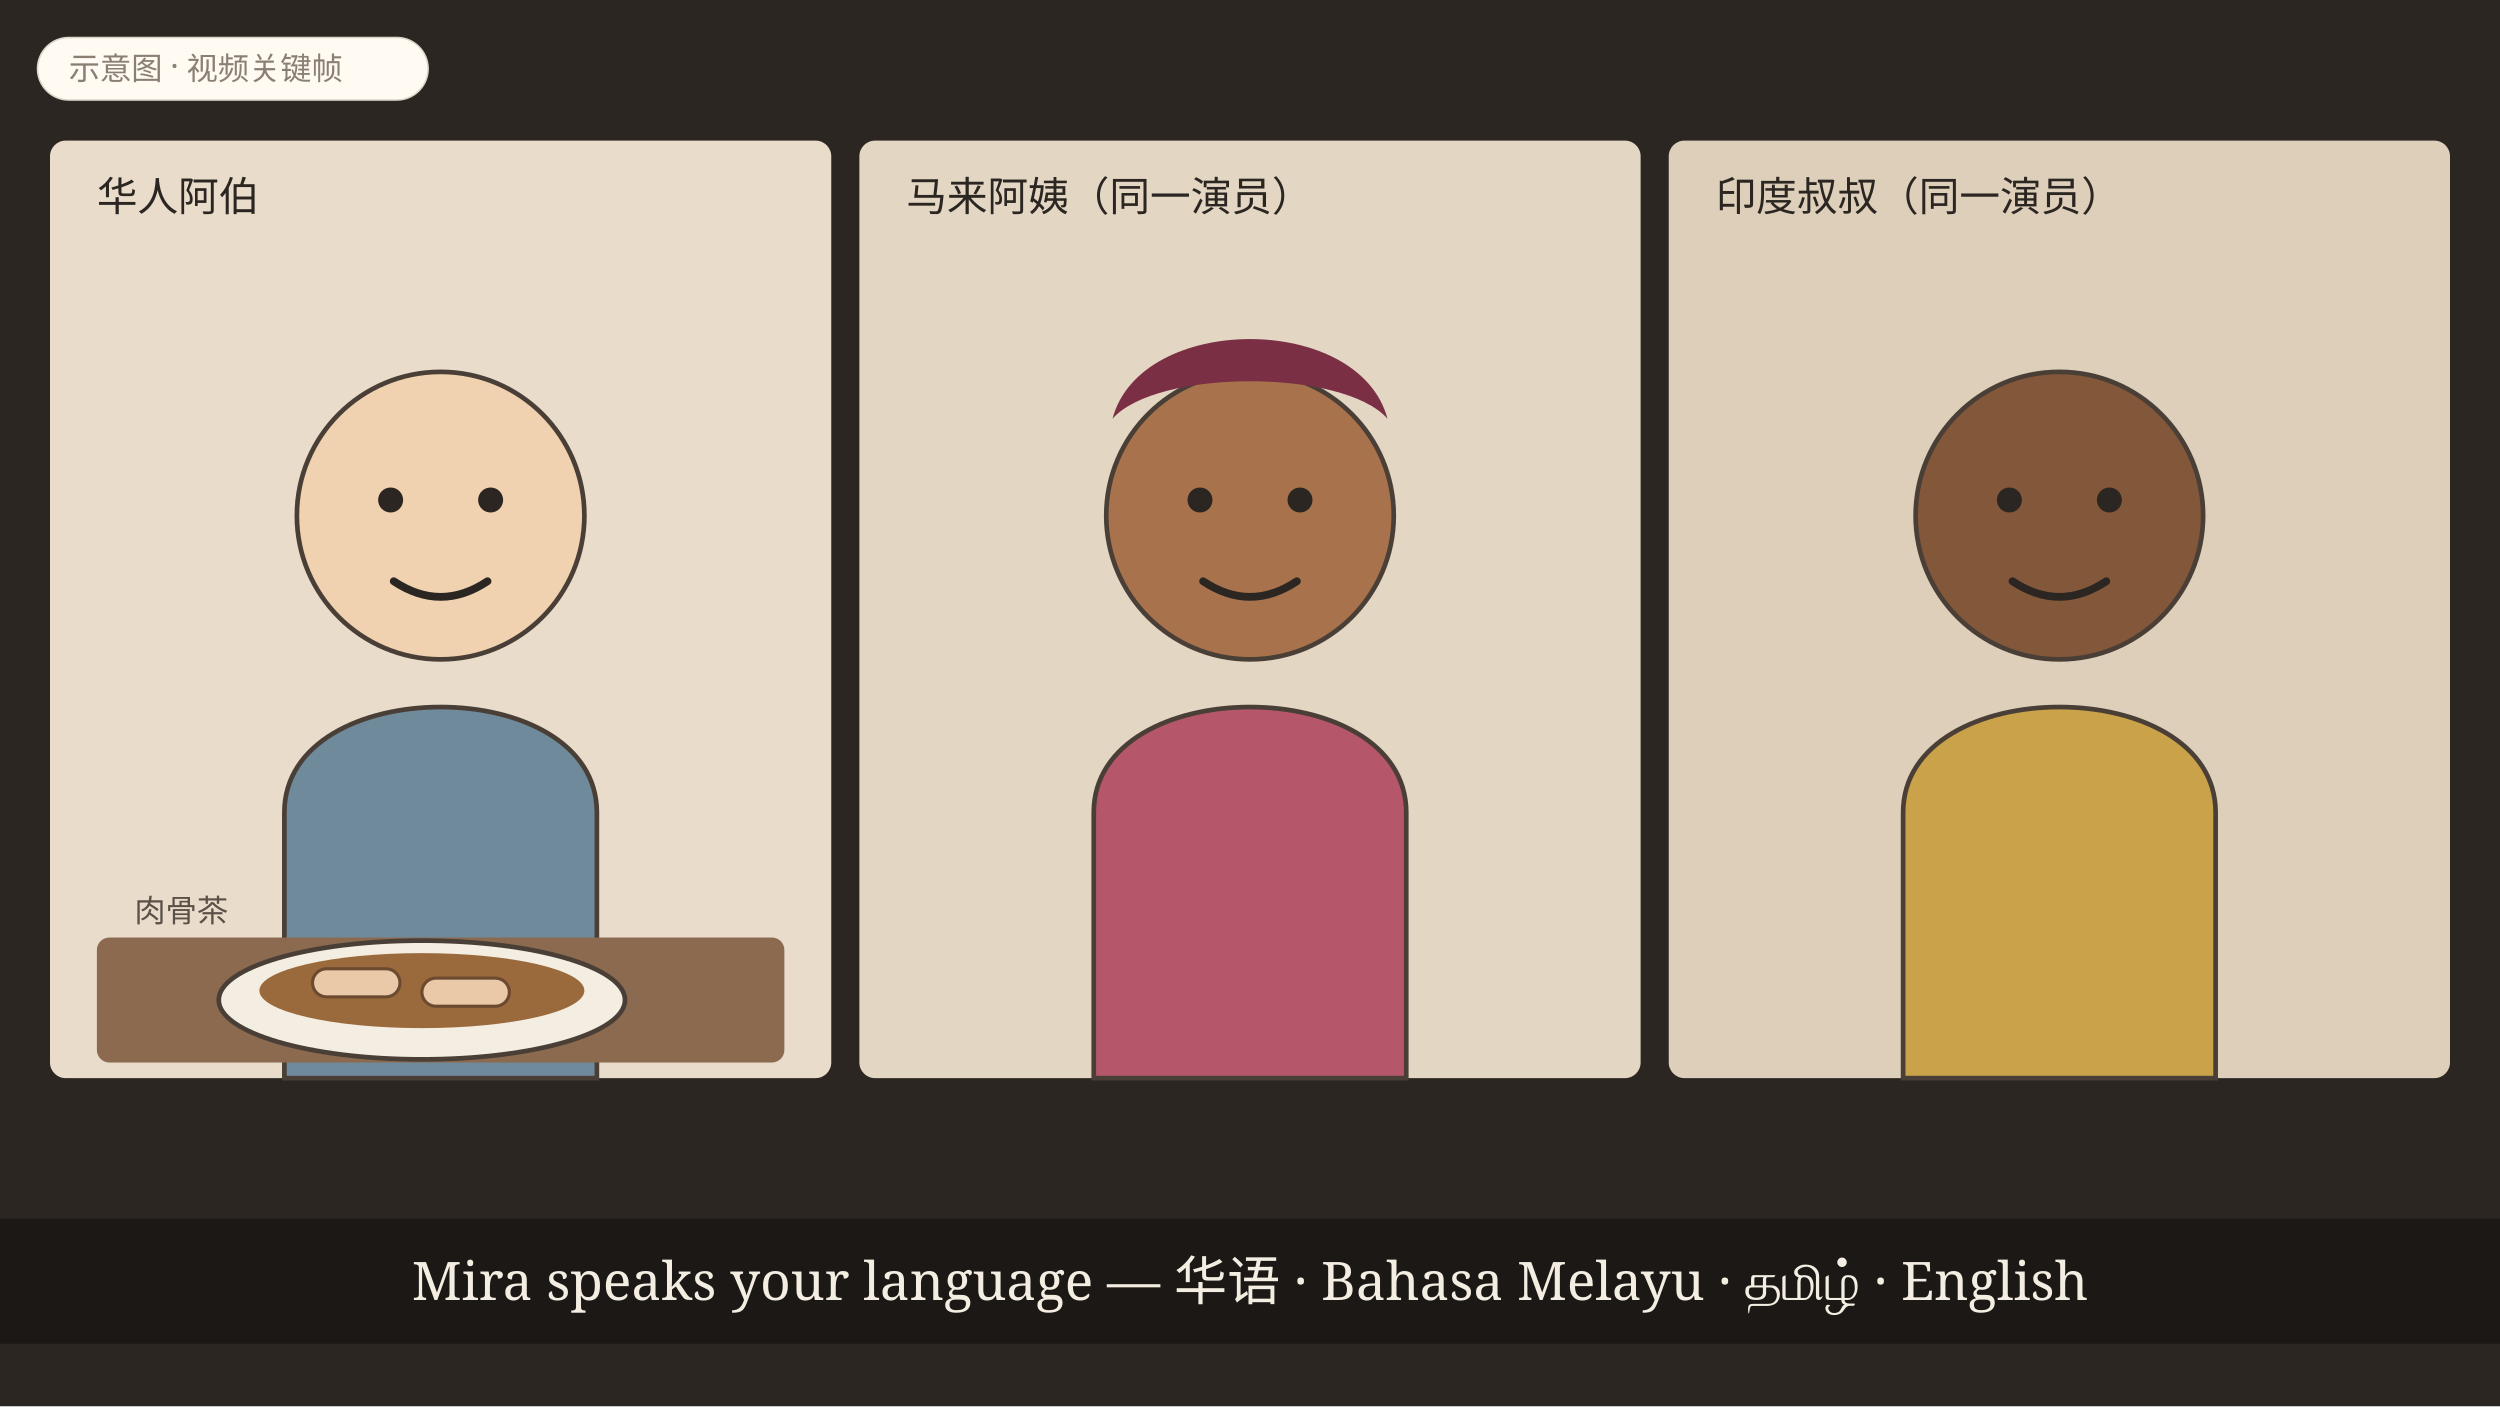
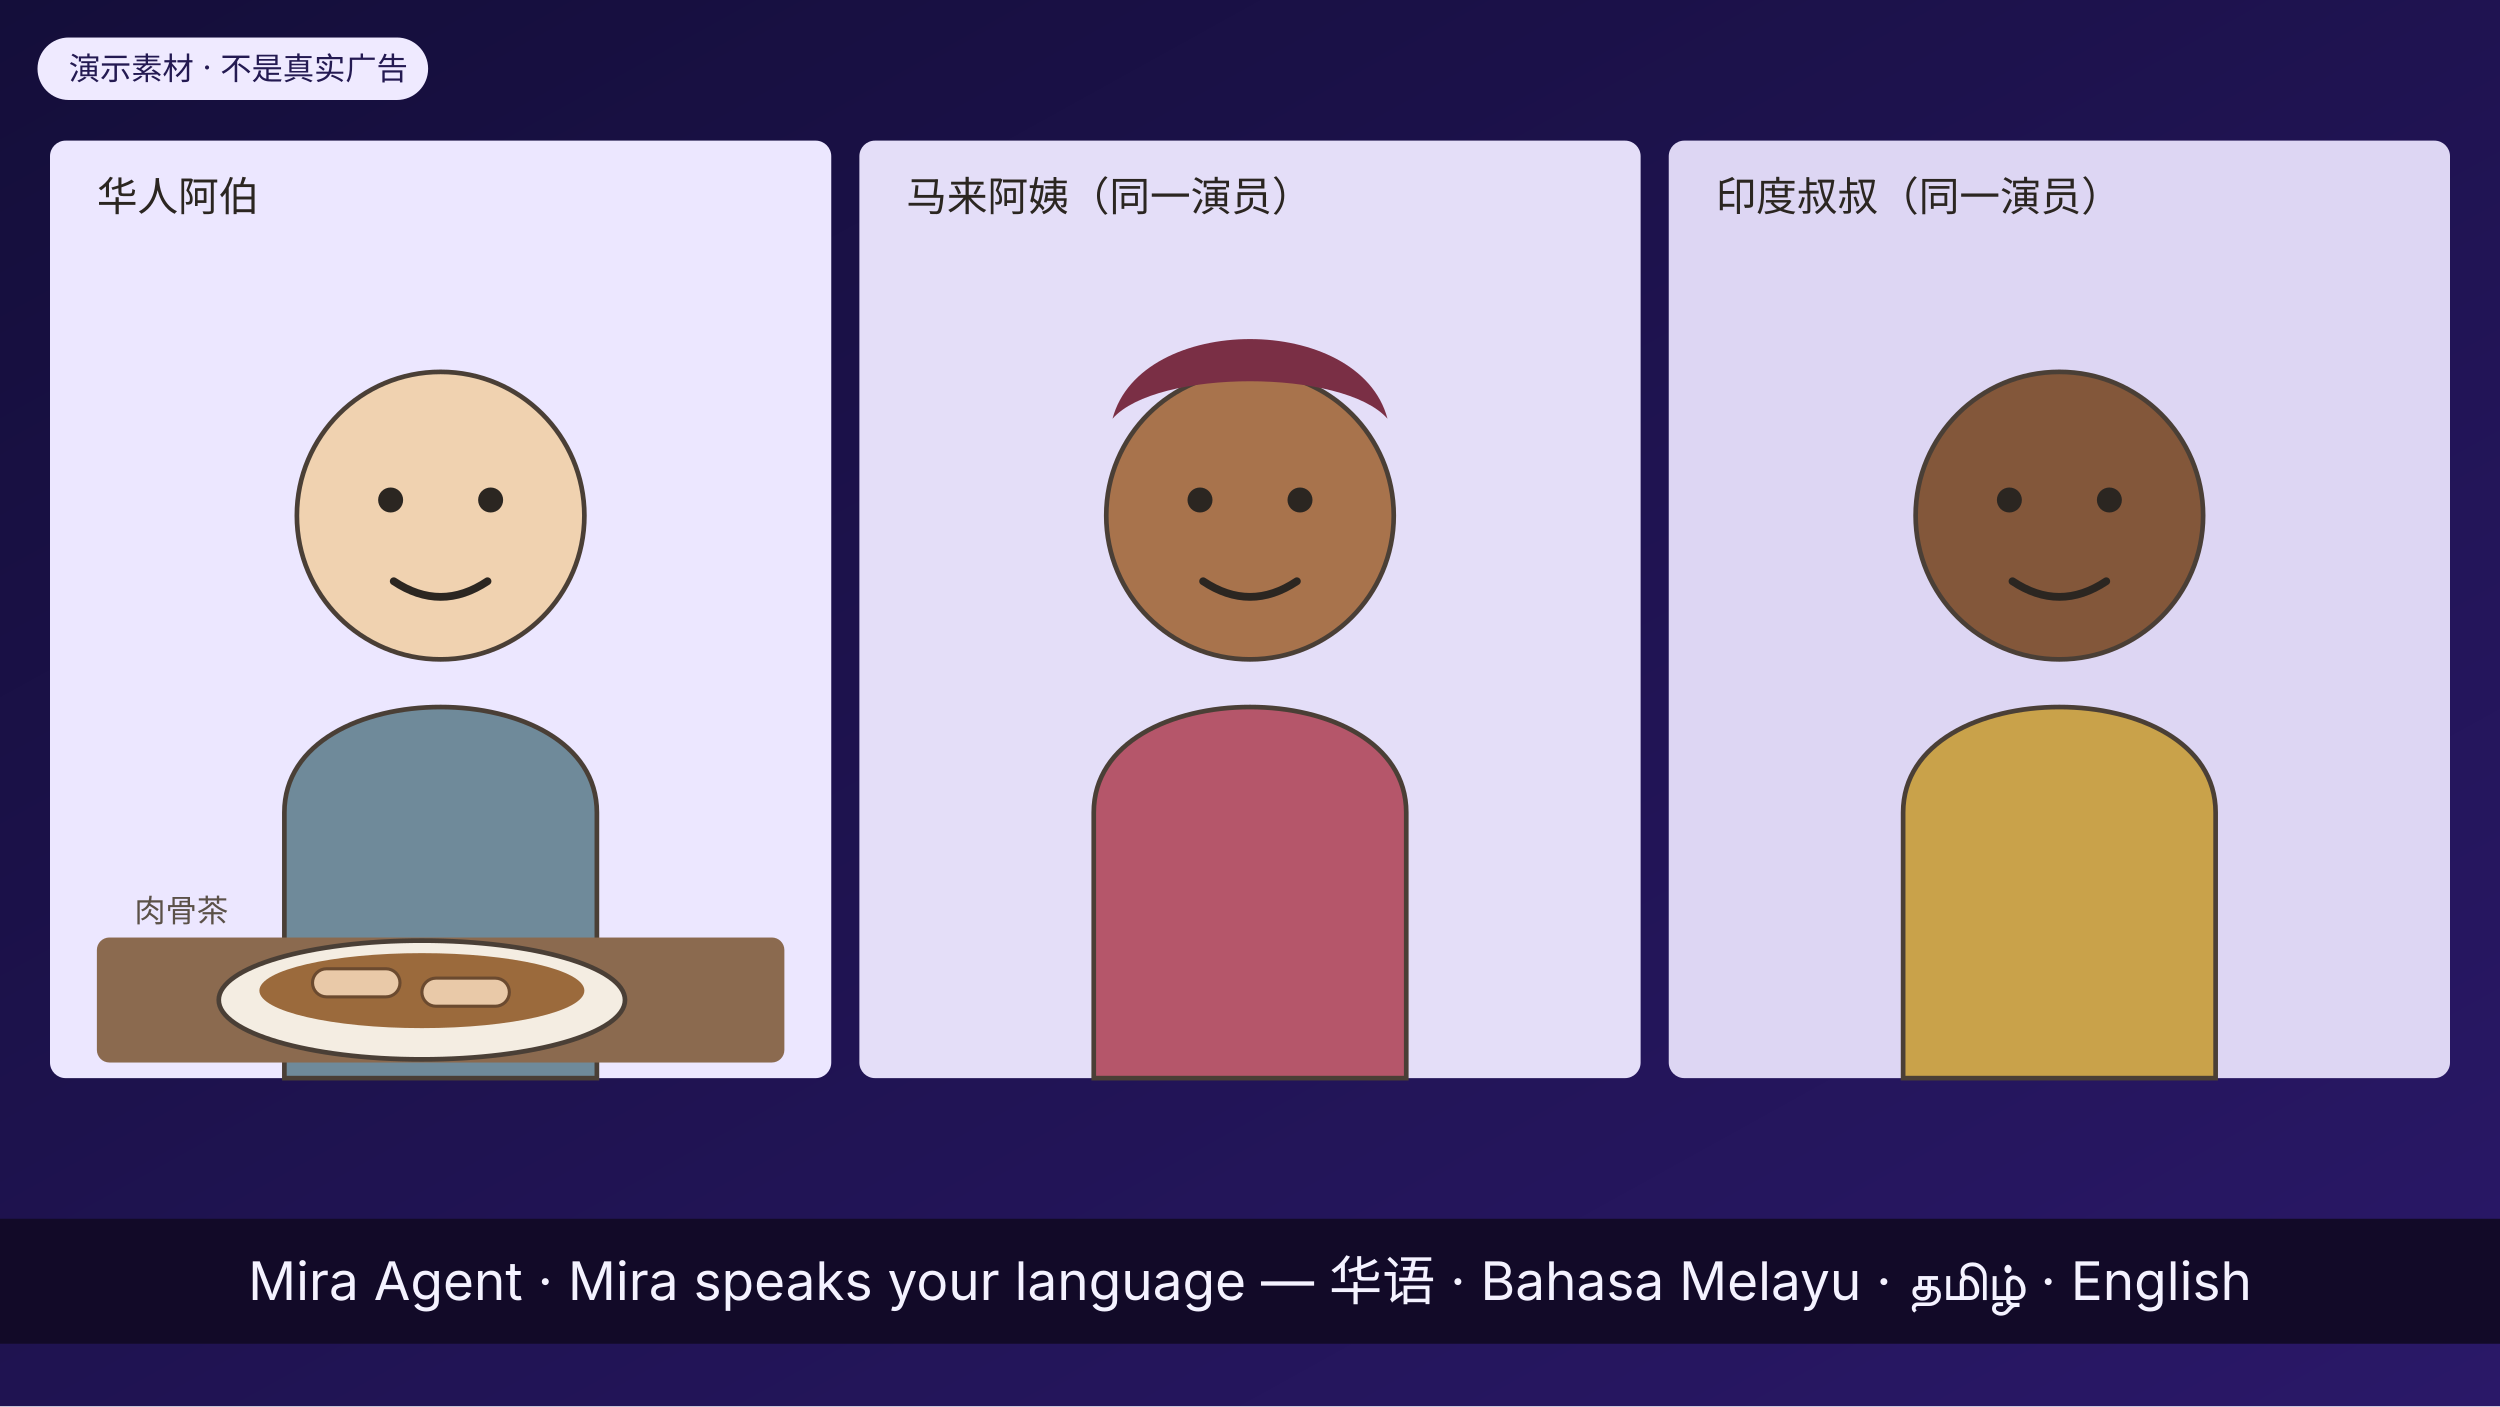
- <svg xmlns="http://www.w3.org/2000/svg" width="1600" height="900" viewBox="0 0 1600 900" font-family="Georgia, 'Songti SC', serif">
-   <rect width="1600" height="900" fill="#2b2621" />
+ <svg xmlns="http://www.w3.org/2000/svg" width="1600" height="900" viewBox="0 0 1600 900" font-family="Inter, PingFang SC, sans-serif">
+   <defs>
+     <linearGradient id="bg" x1="0" y1="0" x2="1" y2="1">
+       <stop offset="0" stop-color="#140e3a" />
+       <stop offset="1" stop-color="#2a1868" />
+     </linearGradient>
+   </defs>
+   <rect width="1600" height="900" fill="url(#bg)" />
  <g>
-     <rect x="32" y="90" width="500" height="600" rx="10" fill="#e9dccb" />
-     <rect x="550" y="90" width="500" height="600" rx="10" fill="#e3d6c3" />
-     <rect x="1068" y="90" width="500" height="600" rx="10" fill="#ddcfba" />
+     <rect x="32" y="90" width="500" height="600" rx="10" fill="#ece7ff" />
+     <rect x="550" y="90" width="500" height="600" rx="10" fill="#e4def8" />
+     <rect x="1068" y="90" width="500" height="600" rx="10" fill="#ddd6f3" />
  </g>
  <g stroke="#4a3f36" stroke-width="3">
    <path d="M182 520 C182 430 382 430 382 520 L382 690 L182 690 Z" fill="#6f8a9a" />
    <circle cx="282" cy="330" r="92" fill="#f0d2b0" />
    <path d="M700 520 C700 430 900 430 900 520 L900 690 L700 690 Z" fill="#b5566a" />
    <circle cx="800" cy="330" r="92" fill="#a8734c" />
    <path d="M1218 520 C1218 430 1418 430 1418 520 L1418 690 L1218 690 Z" fill="#c9a24a" />
    <circle cx="1318" cy="330" r="92" fill="#83573a" />
  </g>
  <g fill="#2b2621">
    <circle cx="250" cy="320" r="8" />
    <circle cx="314" cy="320" r="8" />
    <circle cx="768" cy="320" r="8" />
    <circle cx="832" cy="320" r="8" />
    <circle cx="1286" cy="320" r="8" />
    <circle cx="1350" cy="320" r="8" />
  </g>
  <g fill="none" stroke="#2b2621" stroke-width="5" stroke-linecap="round">
    <path d="M252 372 Q282 392 312 372" />
    <path d="M770 372 Q800 392 830 372" />
    <path d="M1288 372 Q1318 392 1348 372" />
  </g>
  <path d="M712 268 C730 200 870 200 888 268 C860 236 740 236 712 268 Z" fill="#7a2f45" />
  <rect x="62" y="600" width="440" height="80" rx="8" fill="#8b6a4f" />
  <ellipse cx="270" cy="640" rx="130" ry="38" fill="#f4ede2" stroke="#4a3f36" stroke-width="3" />
  <ellipse cx="270" cy="634" rx="104" ry="24" fill="#9b6a3c" />
  <rect x="200" y="620" width="56" height="18" rx="9" fill="#e9c9a8" stroke="#6b4a2f" stroke-width="2" />
  <rect x="270" y="626" width="56" height="18" rx="9" fill="#e9c9a8" stroke="#6b4a2f" stroke-width="2" />
  <g font-size="26" fill="#2b2621">
    <text x="62" y="135">华人阿伯</text>
    <text x="580" y="135">马来阿姨（同一演员）</text>
    <text x="1098" y="135">印度叔叔（同一演员）</text>
    <text x="86" y="590" font-size="20" fill="#5b5148">肉骨茶</text>
  </g>
-   <rect x="0" y="780" width="1600" height="80" fill="#1c1815" />
-   <text x="800" y="832" font-size="34" fill="#f4ede2" text-anchor="middle">Mira speaks your language — 华语 · Bahasa Melayu · தமிழ் · English</text>
-   <rect x="24" y="24" width="250" height="40" rx="20" fill="#fffaf2" stroke="#ddd5ca" />
-   <text x="44" y="51" font-size="20" fill="#8a7f73">示意图 · 视频关键帧</text>
+   <rect x="0" y="780" width="1600" height="80" fill="#120a28" />
+   <text x="800" y="832" font-size="34" fill="#f4f2ff" text-anchor="middle">Mira Agent · Mira speaks your language — 华语 · Bahasa Melayu · தமிழ் · English</text>
+   <rect x="24" y="24" width="250" height="40" rx="20" fill="#efeaff" />
+   <text x="44" y="51" font-size="20" fill="#241a52">演示素材 · 不是真实广告</text>
</svg>
